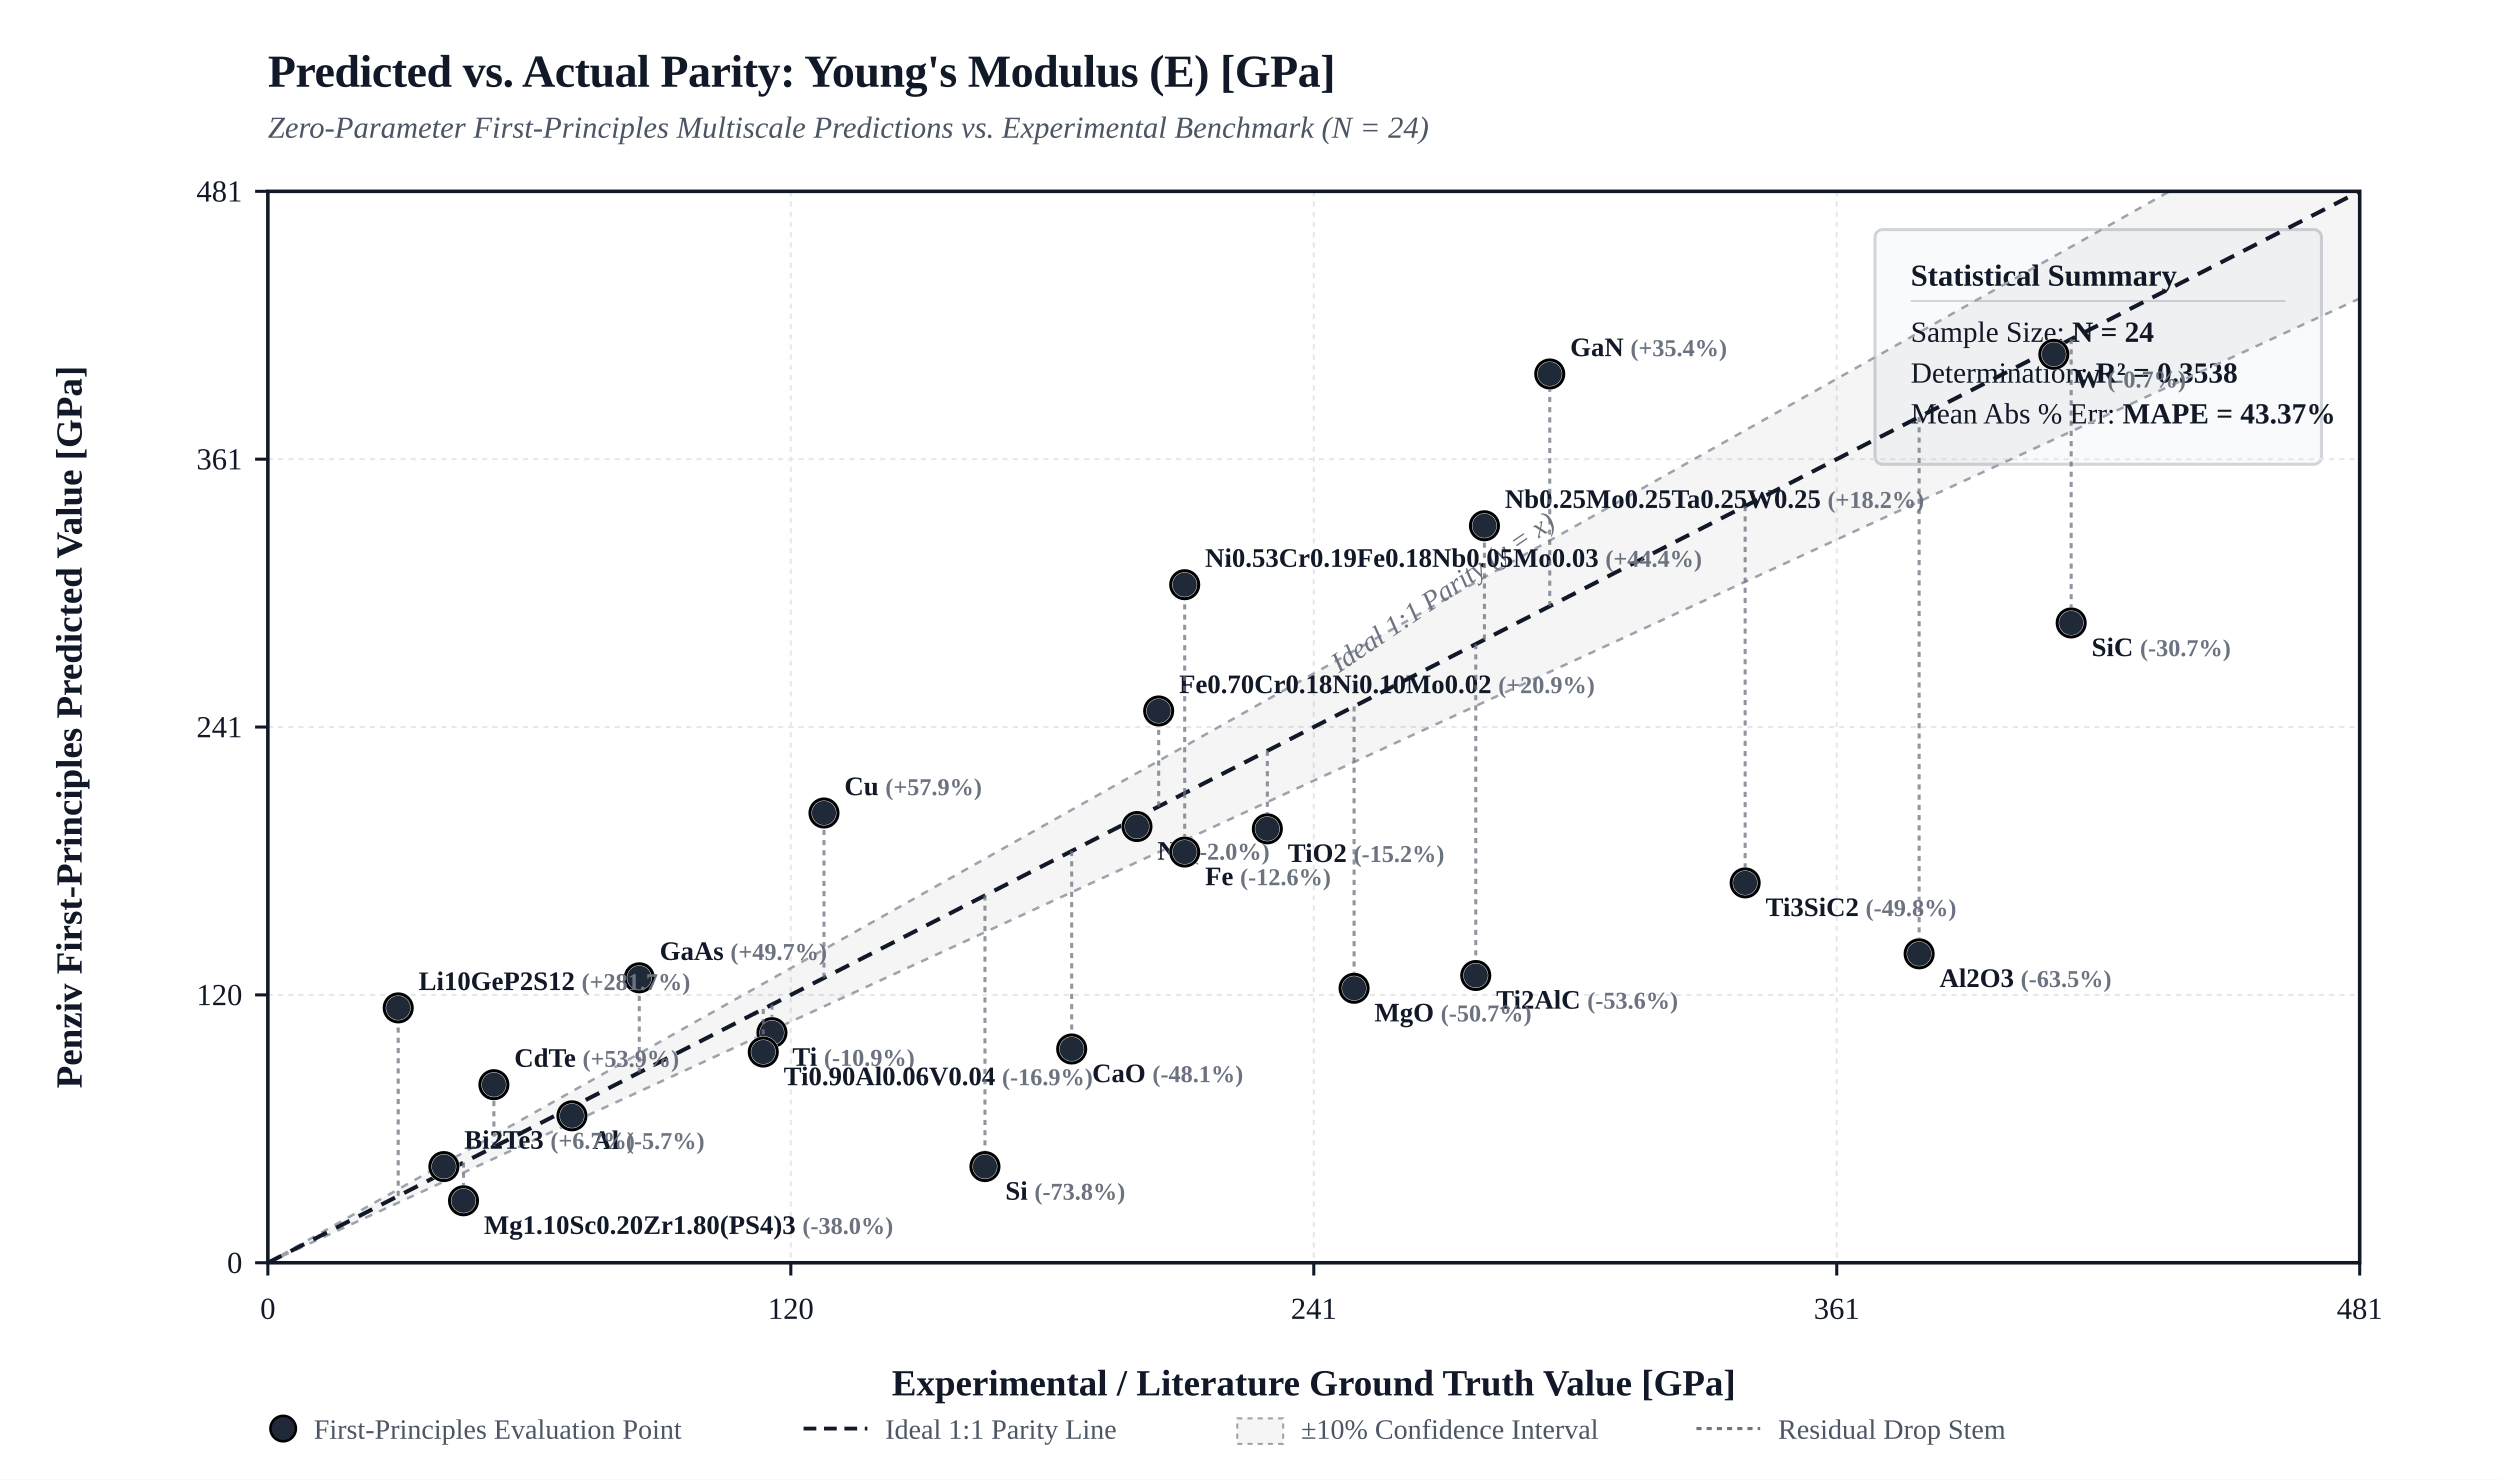
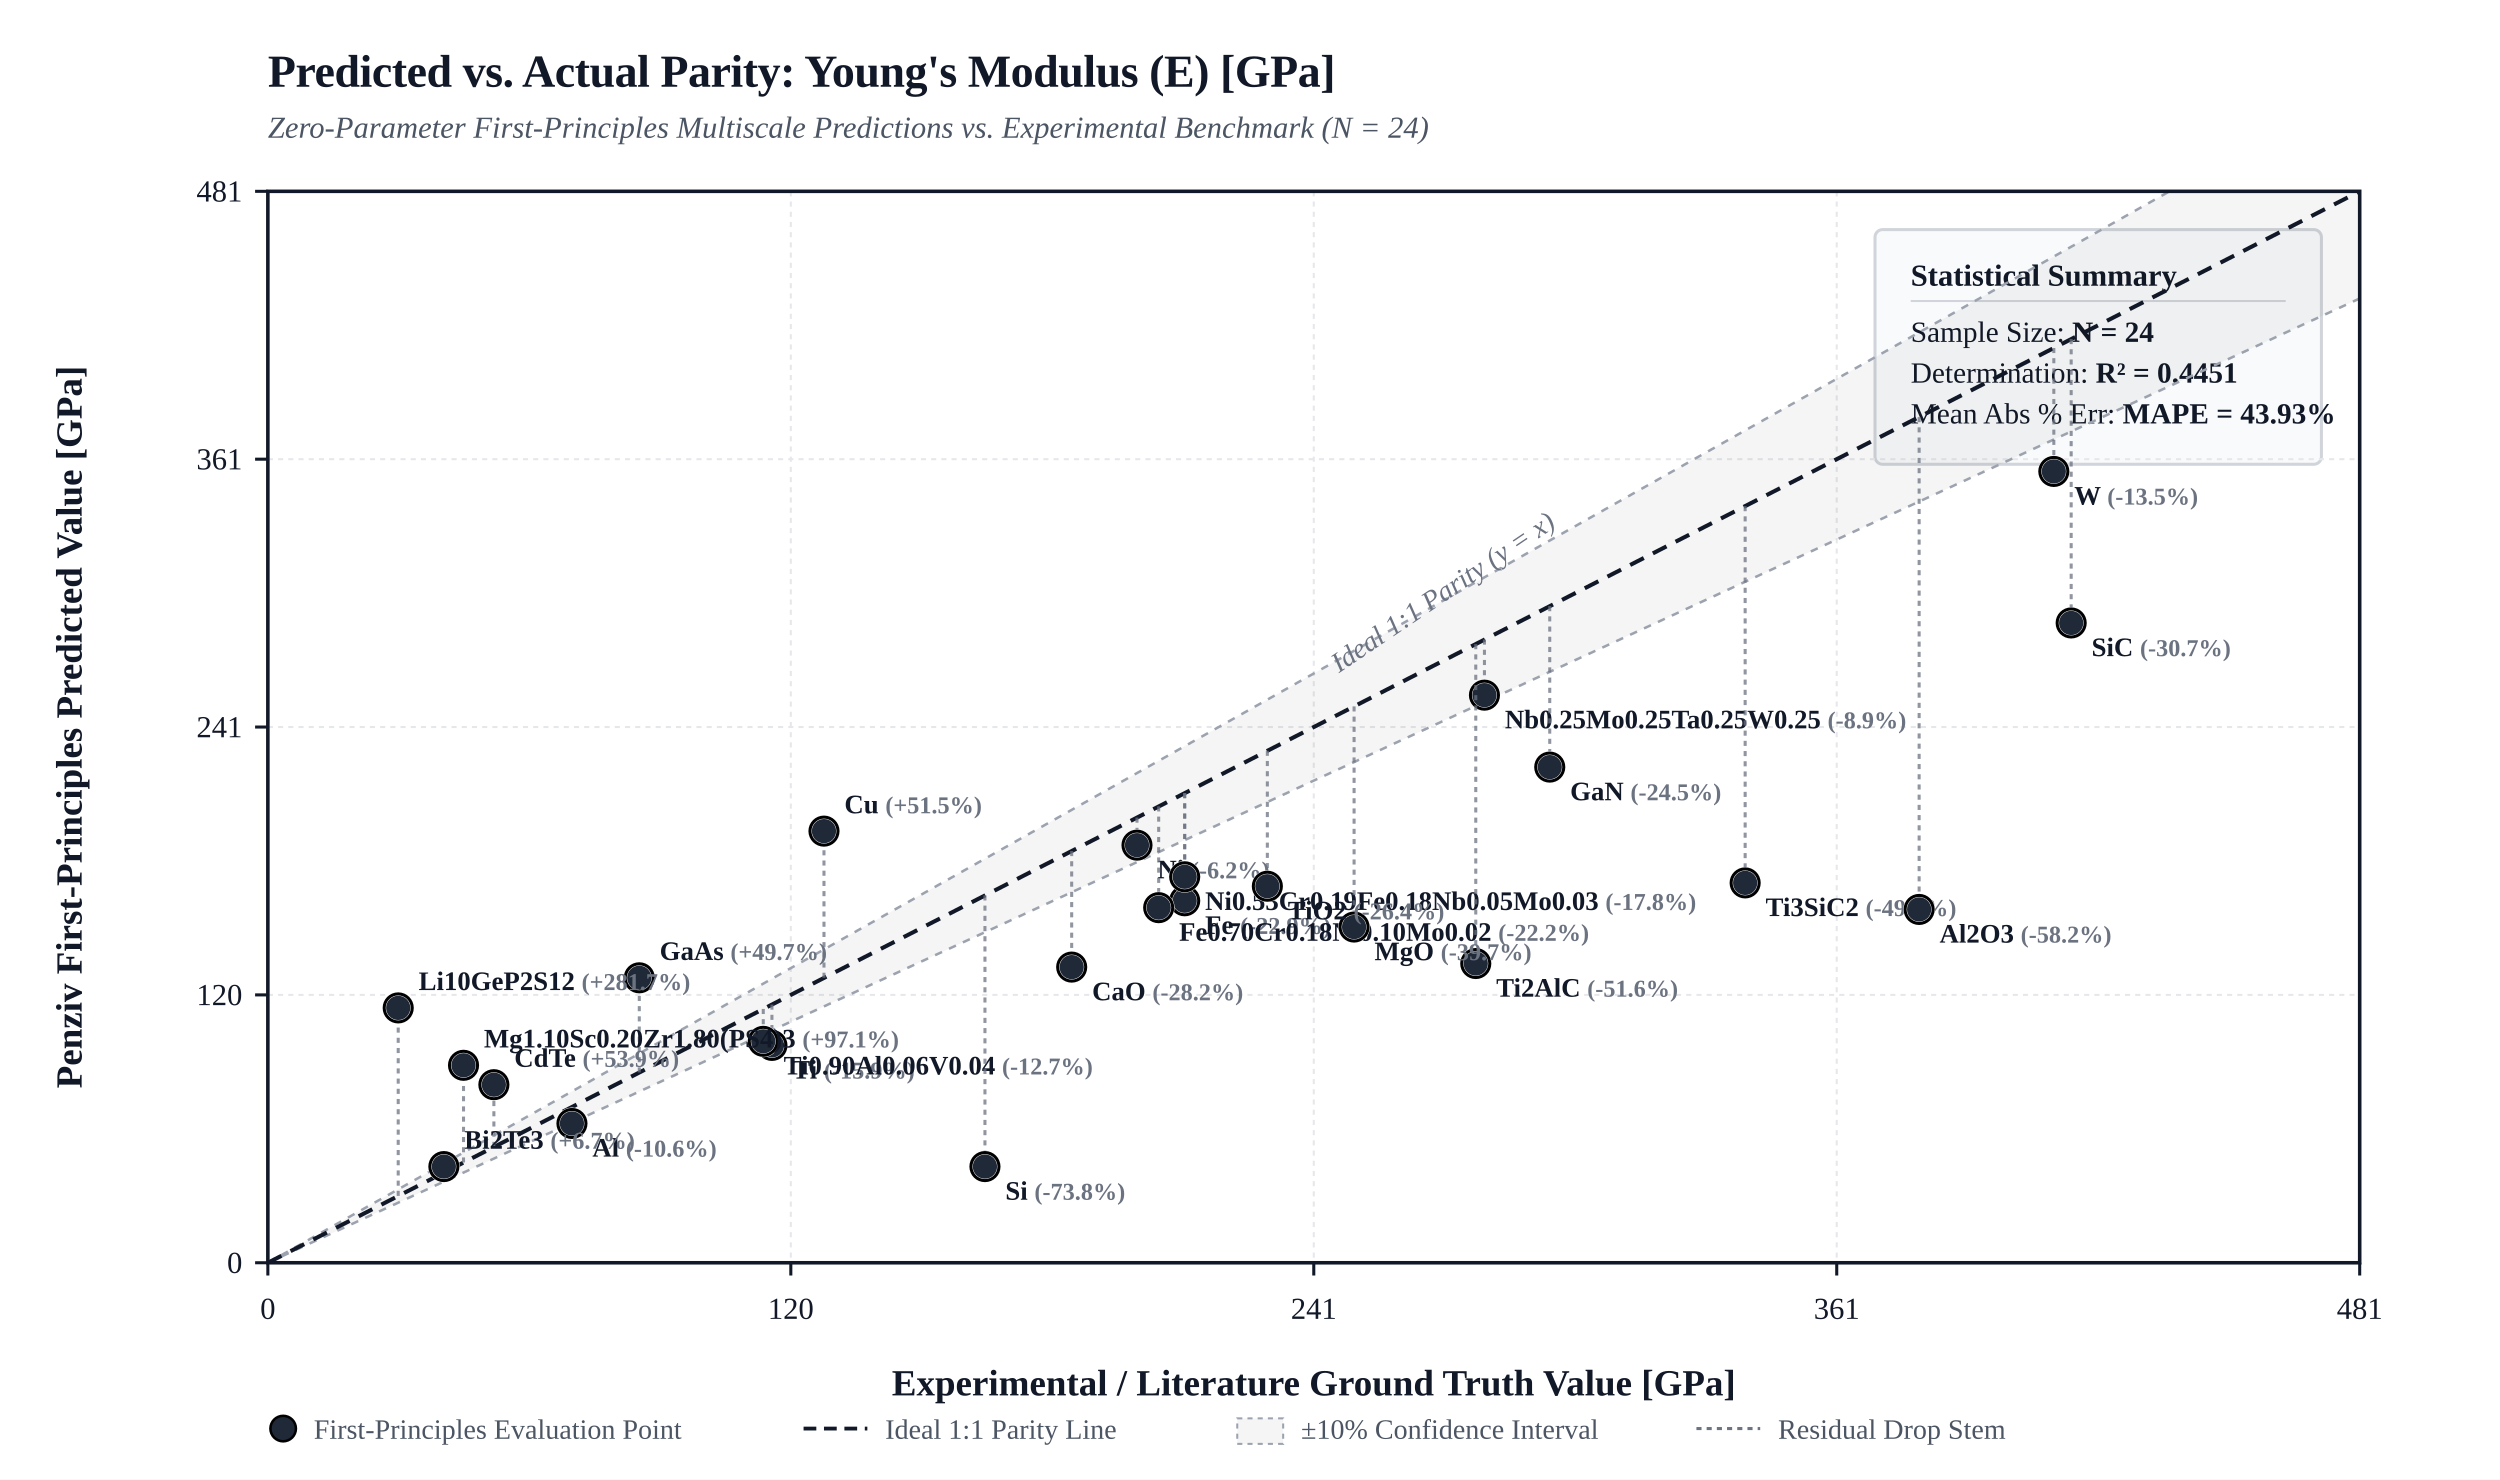
<svg xmlns="http://www.w3.org/2000/svg" viewBox="0 0 980 580" width="100%" height="auto" style="background-color: #FFFFFF; border: 1px solid #E5E7EB; border-radius: 4px; font-family: 'Times New Roman', Times, 'DejaVu Serif', 'TeX Gyre Termes', Georgia, serif;">
  <defs>
    <clipPath id="plotClip">
      <rect x="105" y="75" width="820" height="420" />
    </clipPath>
  </defs>
  <rect x="0" y="0" width="980" height="580" fill="#FFFFFF" />
  <text x="105" y="34" fill="#111827" font-size="18" font-weight="bold" letter-spacing="-0.01em">Predicted vs. Actual Parity: Young's Modulus (E) [GPa]</text>
  <text x="105" y="54" fill="#4B5563" font-size="12" font-style="italic">Zero-Parameter First-Principles Multiscale Predictions vs. Experimental Benchmark (N = 24)</text>
  <g transform="translate(735, 90)">
    <rect width="175" height="92" rx="3" fill="#F9FAFB" stroke="#D1D5DB" stroke-width="1.2" />
    <text x="14" y="22" fill="#111827" font-size="12" font-weight="bold">Statistical Summary</text>
    <line x1="14" y1="28" x2="161" y2="28" stroke="#D1D5DB" stroke-width="0.8" />
    <text x="14" y="44" fill="#111827" font-size="11.5">Sample Size: <tspan font-weight="bold">N = 24</tspan>
    </text>
-     <text x="14" y="60" fill="#111827" font-size="11.5">Determination: <tspan font-weight="bold">R² = 0.3538</tspan>
+     <text x="14" y="60" fill="#111827" font-size="11.5">Determination: <tspan font-weight="bold">R² = 0.4451</tspan>
    </text>
-     <text x="14" y="76" fill="#111827" font-size="11.5">Mean Abs % Err: <tspan font-weight="bold">MAPE = 43.37%</tspan>
+     <text x="14" y="76" fill="#111827" font-size="11.5">Mean Abs % Err: <tspan font-weight="bold">MAPE = 43.93%</tspan>
    </text>
  </g>
  <line x1="105.0" y1="75" x2="105.0" y2="495" stroke="#E5E7EB" stroke-width="0.8" stroke-dasharray="2,2" />
  <line x1="105" y1="495.0" x2="925" y2="495.0" stroke="#E5E7EB" stroke-width="0.8" stroke-dasharray="2,2" />
  <line x1="100" y1="495.0" x2="105" y2="495.0" stroke="#111827" stroke-width="1.2" />
  <text x="95" y="499.0" fill="#111827" font-size="12" font-weight="500" text-anchor="end">0</text>
  <line x1="105.0" y1="495" x2="105.0" y2="500" stroke="#111827" stroke-width="1.2" />
  <text x="105.0" y="517.0" fill="#111827" font-size="12" font-weight="500" text-anchor="middle">0</text>
  <line x1="310.0" y1="75" x2="310.0" y2="495" stroke="#E5E7EB" stroke-width="0.8" stroke-dasharray="2,2" />
  <line x1="105" y1="390.0" x2="925" y2="390.0" stroke="#E5E7EB" stroke-width="0.8" stroke-dasharray="2,2" />
  <line x1="100" y1="390.0" x2="105" y2="390.0" stroke="#111827" stroke-width="1.2" />
  <text x="95" y="394.0" fill="#111827" font-size="12" font-weight="500" text-anchor="end">120</text>
  <line x1="310.0" y1="495" x2="310.0" y2="500" stroke="#111827" stroke-width="1.2" />
  <text x="310.0" y="517.0" fill="#111827" font-size="12" font-weight="500" text-anchor="middle">120</text>
  <line x1="515.0" y1="75" x2="515.0" y2="495" stroke="#E5E7EB" stroke-width="0.8" stroke-dasharray="2,2" />
  <line x1="105" y1="285.0" x2="925" y2="285.0" stroke="#E5E7EB" stroke-width="0.8" stroke-dasharray="2,2" />
  <line x1="100" y1="285.0" x2="105" y2="285.0" stroke="#111827" stroke-width="1.2" />
  <text x="95" y="289.0" fill="#111827" font-size="12" font-weight="500" text-anchor="end">241</text>
  <line x1="515.0" y1="495" x2="515.0" y2="500" stroke="#111827" stroke-width="1.2" />
  <text x="515.0" y="517.0" fill="#111827" font-size="12" font-weight="500" text-anchor="middle">241</text>
  <line x1="720.0" y1="75" x2="720.0" y2="495" stroke="#E5E7EB" stroke-width="0.8" stroke-dasharray="2,2" />
  <line x1="105" y1="180.0" x2="925" y2="180.0" stroke="#E5E7EB" stroke-width="0.8" stroke-dasharray="2,2" />
  <line x1="100" y1="180.0" x2="105" y2="180.0" stroke="#111827" stroke-width="1.2" />
  <text x="95" y="184.0" fill="#111827" font-size="12" font-weight="500" text-anchor="end">361</text>
  <line x1="720.0" y1="495" x2="720.0" y2="500" stroke="#111827" stroke-width="1.2" />
  <text x="720.0" y="517.0" fill="#111827" font-size="12" font-weight="500" text-anchor="middle">361</text>
  <line x1="925.0" y1="75" x2="925.0" y2="495" stroke="#E5E7EB" stroke-width="0.8" stroke-dasharray="2,2" />
  <line x1="105" y1="75.0" x2="925" y2="75.0" stroke="#E5E7EB" stroke-width="0.8" stroke-dasharray="2,2" />
  <line x1="100" y1="75.0" x2="105" y2="75.0" stroke="#111827" stroke-width="1.2" />
  <text x="95" y="79.0" fill="#111827" font-size="12" font-weight="500" text-anchor="end">481</text>
  <line x1="925.0" y1="495" x2="925.0" y2="500" stroke="#111827" stroke-width="1.2" />
  <text x="925.0" y="517.0" fill="#111827" font-size="12" font-weight="500" text-anchor="middle">481</text>
  <polygon points="105.0,495.0 925.0,33.0 925.0,117.0 105.0,495.0" fill="rgba(0, 0, 0, 0.04)" clip-path="url(#plotClip)" />
  <line x1="105.0" y1="495.0" x2="925.0" y2="33.0" stroke="#9CA3AF" stroke-width="1.0" stroke-dasharray="3,3" clip-path="url(#plotClip)" />
  <line x1="105.0" y1="495.0" x2="925.0" y2="117.0" stroke="#9CA3AF" stroke-width="1.0" stroke-dasharray="3,3" clip-path="url(#plotClip)" />
  <line x1="105.0" y1="495.0" x2="925.0" y2="75.0" stroke="#111827" stroke-width="1.6" stroke-dasharray="6,4" clip-path="url(#plotClip)" />
  <text x="535.0" y="273.0" fill="#6B7280" font-size="11" font-style="italic" transform="rotate(-34 515.0 285.0)">Ideal 1:1 Parity (y = x)</text>
  <rect x="105" y="75" width="820" height="420" fill="none" stroke="#111827" stroke-width="1.4" />
  <text x="515.0" y="547.0" fill="#111827" font-size="14.5" font-weight="bold" text-anchor="middle">Experimental / Literature Ground Truth Value [GPa]</text>
  <text x="32" y="285.0" fill="#111827" font-size="14.5" font-weight="bold" text-anchor="middle" transform="rotate(-90 32 285.0)">Penziv First-Principles Predicted Value [GPa]</text>
-   <line x1="323.0" y1="383.3" x2="323.0" y2="318.7" stroke="#6B7280" stroke-width="1.2" stroke-dasharray="2,2" opacity="0.75" clip-path="url(#plotClip)" />
-   <circle cx="323.0" cy="318.7" r="5.5" fill="#1F2937" stroke="#FFFFFF" stroke-width="1.5" />
-   <circle cx="323.0" cy="318.7" r="5.5" fill="none" stroke="#000000" stroke-width="1.2" />
-   <text x="331.0" y="311.7" fill="#111827" font-size="10.5" font-weight="600" text-anchor="start">Cu <tspan fill="#6B7280" font-size="9.5">(+57.9%)</tspan>
+   <line x1="323.0" y1="383.3" x2="323.0" y2="325.8" stroke="#6B7280" stroke-width="1.2" stroke-dasharray="2,2" opacity="0.75" clip-path="url(#plotClip)" />
+   <circle cx="323.0" cy="325.8" r="5.5" fill="#1F2937" stroke="#FFFFFF" stroke-width="1.5" />
+   <circle cx="323.0" cy="325.8" r="5.5" fill="none" stroke="#000000" stroke-width="1.2" />
+   <text x="331.0" y="318.8" fill="#111827" font-size="10.5" font-weight="600" text-anchor="start">Cu <tspan fill="#6B7280" font-size="9.5">(+51.5%)</tspan>
  </text>
-   <line x1="224.2" y1="433.9" x2="224.2" y2="437.4" stroke="#6B7280" stroke-width="1.2" stroke-dasharray="2,2" opacity="0.75" clip-path="url(#plotClip)" />
-   <circle cx="224.2" cy="437.4" r="5.5" fill="#1F2937" stroke="#FFFFFF" stroke-width="1.5" />
-   <circle cx="224.2" cy="437.4" r="5.5" fill="none" stroke="#000000" stroke-width="1.2" />
-   <text x="232.2" y="450.4" fill="#111827" font-size="10.5" font-weight="600" text-anchor="start">Al <tspan fill="#6B7280" font-size="9.5">(-5.7%)</tspan>
+   <line x1="224.2" y1="433.9" x2="224.2" y2="440.4" stroke="#6B7280" stroke-width="1.2" stroke-dasharray="2,2" opacity="0.75" clip-path="url(#plotClip)" />
+   <circle cx="224.2" cy="440.4" r="5.5" fill="#1F2937" stroke="#FFFFFF" stroke-width="1.5" />
+   <circle cx="224.2" cy="440.4" r="5.5" fill="none" stroke="#000000" stroke-width="1.2" />
+   <text x="232.2" y="453.4" fill="#111827" font-size="10.5" font-weight="600" text-anchor="start">Al <tspan fill="#6B7280" font-size="9.5">(-10.6%)</tspan>
  </text>
-   <line x1="445.7" y1="320.5" x2="445.7" y2="324.0" stroke="#6B7280" stroke-width="1.2" stroke-dasharray="2,2" opacity="0.75" clip-path="url(#plotClip)" />
-   <circle cx="445.7" cy="324.0" r="5.5" fill="#1F2937" stroke="#FFFFFF" stroke-width="1.5" />
-   <circle cx="445.7" cy="324.0" r="5.5" fill="none" stroke="#000000" stroke-width="1.2" />
-   <text x="453.7" y="337.0" fill="#111827" font-size="10.5" font-weight="600" text-anchor="start">Ni <tspan fill="#6B7280" font-size="9.5">(-2.0%)</tspan>
+   <line x1="445.7" y1="320.5" x2="445.7" y2="331.3" stroke="#6B7280" stroke-width="1.2" stroke-dasharray="2,2" opacity="0.75" clip-path="url(#plotClip)" />
+   <circle cx="445.7" cy="331.3" r="5.5" fill="#1F2937" stroke="#FFFFFF" stroke-width="1.5" />
+   <circle cx="445.7" cy="331.3" r="5.5" fill="none" stroke="#000000" stroke-width="1.2" />
+   <text x="453.7" y="344.3" fill="#111827" font-size="10.5" font-weight="600" text-anchor="start">Ni <tspan fill="#6B7280" font-size="9.5">(-6.2%)</tspan>
  </text>
-   <line x1="302.6" y1="393.8" x2="302.6" y2="404.8" stroke="#6B7280" stroke-width="1.2" stroke-dasharray="2,2" opacity="0.75" clip-path="url(#plotClip)" />
-   <circle cx="302.6" cy="404.8" r="5.5" fill="#1F2937" stroke="#FFFFFF" stroke-width="1.5" />
-   <circle cx="302.6" cy="404.8" r="5.5" fill="none" stroke="#000000" stroke-width="1.2" />
-   <text x="310.6" y="417.8" fill="#111827" font-size="10.5" font-weight="600" text-anchor="start">Ti <tspan fill="#6B7280" font-size="9.5">(-10.9%)</tspan>
+   <line x1="302.6" y1="393.8" x2="302.6" y2="409.8" stroke="#6B7280" stroke-width="1.2" stroke-dasharray="2,2" opacity="0.75" clip-path="url(#plotClip)" />
+   <circle cx="302.6" cy="409.8" r="5.5" fill="#1F2937" stroke="#FFFFFF" stroke-width="1.5" />
+   <circle cx="302.6" cy="409.8" r="5.5" fill="none" stroke="#000000" stroke-width="1.2" />
+   <text x="310.6" y="422.8" fill="#111827" font-size="10.5" font-weight="600" text-anchor="start">Ti <tspan fill="#6B7280" font-size="9.5">(-15.9%)</tspan>
  </text>
-   <line x1="805.1" y1="136.4" x2="805.1" y2="138.9" stroke="#6B7280" stroke-width="1.2" stroke-dasharray="2,2" opacity="0.75" clip-path="url(#plotClip)" />
-   <circle cx="805.1" cy="138.9" r="5.5" fill="#1F2937" stroke="#FFFFFF" stroke-width="1.5" />
-   <circle cx="805.1" cy="138.9" r="5.5" fill="none" stroke="#000000" stroke-width="1.2" />
-   <text x="813.1" y="151.9" fill="#111827" font-size="10.5" font-weight="600" text-anchor="start">W <tspan fill="#6B7280" font-size="9.5">(-0.7%)</tspan>
+   <line x1="805.1" y1="136.4" x2="805.1" y2="184.8" stroke="#6B7280" stroke-width="1.2" stroke-dasharray="2,2" opacity="0.75" clip-path="url(#plotClip)" />
+   <circle cx="805.1" cy="184.8" r="5.5" fill="#1F2937" stroke="#FFFFFF" stroke-width="1.5" />
+   <circle cx="805.1" cy="184.8" r="5.5" fill="none" stroke="#000000" stroke-width="1.2" />
+   <text x="813.1" y="197.8" fill="#111827" font-size="10.5" font-weight="600" text-anchor="start">W <tspan fill="#6B7280" font-size="9.5">(-13.5%)</tspan>
  </text>
-   <line x1="464.4" y1="310.9" x2="464.4" y2="334.0" stroke="#6B7280" stroke-width="1.2" stroke-dasharray="2,2" opacity="0.75" clip-path="url(#plotClip)" />
-   <circle cx="464.4" cy="334.0" r="5.5" fill="#1F2937" stroke="#FFFFFF" stroke-width="1.5" />
-   <circle cx="464.4" cy="334.0" r="5.5" fill="none" stroke="#000000" stroke-width="1.2" />
-   <text x="472.4" y="347.0" fill="#111827" font-size="10.5" font-weight="600" text-anchor="start">Fe <tspan fill="#6B7280" font-size="9.5">(-12.6%)</tspan>
+   <line x1="464.4" y1="310.9" x2="464.4" y2="353.1" stroke="#6B7280" stroke-width="1.2" stroke-dasharray="2,2" opacity="0.75" clip-path="url(#plotClip)" />
+   <circle cx="464.4" cy="353.1" r="5.5" fill="#1F2937" stroke="#FFFFFF" stroke-width="1.5" />
+   <circle cx="464.4" cy="353.1" r="5.5" fill="none" stroke="#000000" stroke-width="1.2" />
+   <text x="472.4" y="366.1" fill="#111827" font-size="10.5" font-weight="600" text-anchor="start">Fe <tspan fill="#6B7280" font-size="9.5">(-22.9%)</tspan>
  </text>
-   <line x1="454.2" y1="316.1" x2="454.2" y2="278.7" stroke="#6B7280" stroke-width="1.2" stroke-dasharray="2,2" opacity="0.75" clip-path="url(#plotClip)" />
-   <circle cx="454.2" cy="278.7" r="5.5" fill="#1F2937" stroke="#FFFFFF" stroke-width="1.5" />
-   <circle cx="454.2" cy="278.7" r="5.5" fill="none" stroke="#000000" stroke-width="1.2" />
-   <text x="462.2" y="271.7" fill="#111827" font-size="10.5" font-weight="600" text-anchor="start">Fe0.70Cr0.18Ni0.10Mo0.02 <tspan fill="#6B7280" font-size="9.5">(+20.9%)</tspan>
+   <line x1="454.2" y1="316.1" x2="454.2" y2="355.8" stroke="#6B7280" stroke-width="1.2" stroke-dasharray="2,2" opacity="0.75" clip-path="url(#plotClip)" />
+   <circle cx="454.2" cy="355.8" r="5.5" fill="#1F2937" stroke="#FFFFFF" stroke-width="1.5" />
+   <circle cx="454.2" cy="355.8" r="5.5" fill="none" stroke="#000000" stroke-width="1.2" />
+   <text x="462.2" y="368.8" fill="#111827" font-size="10.5" font-weight="600" text-anchor="start">Fe0.70Cr0.18Ni0.10Mo0.02 <tspan fill="#6B7280" font-size="9.5">(-22.2%)</tspan>
  </text>
-   <line x1="464.4" y1="310.9" x2="464.4" y2="229.2" stroke="#6B7280" stroke-width="1.2" stroke-dasharray="2,2" opacity="0.75" clip-path="url(#plotClip)" />
-   <circle cx="464.4" cy="229.2" r="5.5" fill="#1F2937" stroke="#FFFFFF" stroke-width="1.5" />
-   <circle cx="464.4" cy="229.2" r="5.5" fill="none" stroke="#000000" stroke-width="1.2" />
-   <text x="472.4" y="222.2" fill="#111827" font-size="10.5" font-weight="600" text-anchor="start">Ni0.53Cr0.19Fe0.18Nb0.05Mo0.03 <tspan fill="#6B7280" font-size="9.5">(+44.4%)</tspan>
+   <line x1="464.4" y1="310.9" x2="464.4" y2="343.7" stroke="#6B7280" stroke-width="1.2" stroke-dasharray="2,2" opacity="0.75" clip-path="url(#plotClip)" />
+   <circle cx="464.4" cy="343.7" r="5.5" fill="#1F2937" stroke="#FFFFFF" stroke-width="1.5" />
+   <circle cx="464.4" cy="343.7" r="5.5" fill="none" stroke="#000000" stroke-width="1.2" />
+   <text x="472.4" y="356.7" fill="#111827" font-size="10.5" font-weight="600" text-anchor="start">Ni0.53Cr0.19Fe0.18Nb0.05Mo0.03 <tspan fill="#6B7280" font-size="9.5">(-17.8%)</tspan>
  </text>
-   <line x1="299.2" y1="395.5" x2="299.2" y2="412.4" stroke="#6B7280" stroke-width="1.2" stroke-dasharray="2,2" opacity="0.75" clip-path="url(#plotClip)" />
-   <circle cx="299.2" cy="412.4" r="5.5" fill="#1F2937" stroke="#FFFFFF" stroke-width="1.5" />
-   <circle cx="299.2" cy="412.4" r="5.5" fill="none" stroke="#000000" stroke-width="1.2" />
-   <text x="307.2" y="425.4" fill="#111827" font-size="10.5" font-weight="600" text-anchor="start">Ti0.90Al0.06V0.04 <tspan fill="#6B7280" font-size="9.5">(-16.9%)</tspan>
+   <line x1="299.2" y1="395.5" x2="299.2" y2="408.2" stroke="#6B7280" stroke-width="1.2" stroke-dasharray="2,2" opacity="0.75" clip-path="url(#plotClip)" />
+   <circle cx="299.2" cy="408.2" r="5.5" fill="#1F2937" stroke="#FFFFFF" stroke-width="1.5" />
+   <circle cx="299.2" cy="408.2" r="5.5" fill="none" stroke="#000000" stroke-width="1.2" />
+   <text x="307.2" y="421.2" fill="#111827" font-size="10.5" font-weight="600" text-anchor="start">Ti0.90Al0.06V0.04 <tspan fill="#6B7280" font-size="9.5">(-12.7%)</tspan>
  </text>
-   <line x1="581.9" y1="250.7" x2="581.9" y2="206.1" stroke="#6B7280" stroke-width="1.2" stroke-dasharray="2,2" opacity="0.75" clip-path="url(#plotClip)" />
-   <circle cx="581.9" cy="206.1" r="5.5" fill="#1F2937" stroke="#FFFFFF" stroke-width="1.5" />
-   <circle cx="581.9" cy="206.1" r="5.5" fill="none" stroke="#000000" stroke-width="1.2" />
-   <text x="589.9" y="199.1" fill="#111827" font-size="10.5" font-weight="600" text-anchor="start">Nb0.25Mo0.25Ta0.25W0.25 <tspan fill="#6B7280" font-size="9.5">(+18.2%)</tspan>
+   <line x1="581.9" y1="250.7" x2="581.9" y2="272.5" stroke="#6B7280" stroke-width="1.2" stroke-dasharray="2,2" opacity="0.75" clip-path="url(#plotClip)" />
+   <circle cx="581.9" cy="272.5" r="5.5" fill="#1F2937" stroke="#FFFFFF" stroke-width="1.5" />
+   <circle cx="581.9" cy="272.5" r="5.5" fill="none" stroke="#000000" stroke-width="1.2" />
+   <text x="589.9" y="285.5" fill="#111827" font-size="10.5" font-weight="600" text-anchor="start">Nb0.25Mo0.25Ta0.25W0.25 <tspan fill="#6B7280" font-size="9.5">(-8.9%)</tspan>
  </text>
  <line x1="684.1" y1="198.4" x2="684.1" y2="346.1" stroke="#6B7280" stroke-width="1.2" stroke-dasharray="2,2" opacity="0.75" clip-path="url(#plotClip)" />
  <circle cx="684.1" cy="346.1" r="5.5" fill="#1F2937" stroke="#FFFFFF" stroke-width="1.5" />
  <circle cx="684.1" cy="346.1" r="5.5" fill="none" stroke="#000000" stroke-width="1.2" />
  <text x="692.1" y="359.1" fill="#111827" font-size="10.5" font-weight="600" text-anchor="start">Ti3SiC2 <tspan fill="#6B7280" font-size="9.5">(-49.8%)</tspan>
  </text>
-   <line x1="578.5" y1="252.5" x2="578.5" y2="382.4" stroke="#6B7280" stroke-width="1.2" stroke-dasharray="2,2" opacity="0.75" clip-path="url(#plotClip)" />
-   <circle cx="578.5" cy="382.4" r="5.5" fill="#1F2937" stroke="#FFFFFF" stroke-width="1.5" />
-   <circle cx="578.5" cy="382.4" r="5.5" fill="none" stroke="#000000" stroke-width="1.2" />
-   <text x="586.5" y="395.4" fill="#111827" font-size="10.5" font-weight="600" text-anchor="start">Ti2AlC <tspan fill="#6B7280" font-size="9.5">(-53.6%)</tspan>
+   <line x1="578.5" y1="252.5" x2="578.5" y2="377.7" stroke="#6B7280" stroke-width="1.2" stroke-dasharray="2,2" opacity="0.75" clip-path="url(#plotClip)" />
+   <circle cx="578.5" cy="377.7" r="5.5" fill="#1F2937" stroke="#FFFFFF" stroke-width="1.5" />
+   <circle cx="578.5" cy="377.7" r="5.5" fill="none" stroke="#000000" stroke-width="1.2" />
+   <text x="586.5" y="390.7" fill="#111827" font-size="10.5" font-weight="600" text-anchor="start">Ti2AlC <tspan fill="#6B7280" font-size="9.5">(-51.6%)</tspan>
  </text>
-   <line x1="420.1" y1="333.6" x2="420.1" y2="411.2" stroke="#6B7280" stroke-width="1.2" stroke-dasharray="2,2" opacity="0.75" clip-path="url(#plotClip)" />
-   <circle cx="420.1" cy="411.2" r="5.5" fill="#1F2937" stroke="#FFFFFF" stroke-width="1.5" />
-   <circle cx="420.1" cy="411.2" r="5.5" fill="none" stroke="#000000" stroke-width="1.2" />
-   <text x="428.1" y="424.2" fill="#111827" font-size="10.5" font-weight="600" text-anchor="start">CaO <tspan fill="#6B7280" font-size="9.5">(-48.1%)</tspan>
+   <line x1="420.1" y1="333.6" x2="420.1" y2="379.1" stroke="#6B7280" stroke-width="1.2" stroke-dasharray="2,2" opacity="0.75" clip-path="url(#plotClip)" />
+   <circle cx="420.1" cy="379.1" r="5.5" fill="#1F2937" stroke="#FFFFFF" stroke-width="1.5" />
+   <circle cx="420.1" cy="379.1" r="5.5" fill="none" stroke="#000000" stroke-width="1.2" />
+   <text x="428.1" y="392.1" fill="#111827" font-size="10.5" font-weight="600" text-anchor="start">CaO <tspan fill="#6B7280" font-size="9.5">(-28.2%)</tspan>
  </text>
-   <line x1="530.8" y1="276.9" x2="530.8" y2="387.4" stroke="#6B7280" stroke-width="1.2" stroke-dasharray="2,2" opacity="0.75" clip-path="url(#plotClip)" />
-   <circle cx="530.8" cy="387.4" r="5.5" fill="#1F2937" stroke="#FFFFFF" stroke-width="1.5" />
-   <circle cx="530.8" cy="387.4" r="5.5" fill="none" stroke="#000000" stroke-width="1.2" />
-   <text x="538.8" y="400.4" fill="#111827" font-size="10.5" font-weight="600" text-anchor="start">MgO <tspan fill="#6B7280" font-size="9.5">(-50.7%)</tspan>
+   <line x1="530.8" y1="276.9" x2="530.8" y2="363.4" stroke="#6B7280" stroke-width="1.2" stroke-dasharray="2,2" opacity="0.75" clip-path="url(#plotClip)" />
+   <circle cx="530.8" cy="363.4" r="5.5" fill="#1F2937" stroke="#FFFFFF" stroke-width="1.5" />
+   <circle cx="530.8" cy="363.4" r="5.5" fill="none" stroke="#000000" stroke-width="1.2" />
+   <text x="538.8" y="376.4" fill="#111827" font-size="10.5" font-weight="600" text-anchor="start">MgO <tspan fill="#6B7280" font-size="9.5">(-39.7%)</tspan>
  </text>
-   <line x1="752.3" y1="163.5" x2="752.3" y2="373.9" stroke="#6B7280" stroke-width="1.2" stroke-dasharray="2,2" opacity="0.75" clip-path="url(#plotClip)" />
-   <circle cx="752.3" cy="373.9" r="5.5" fill="#1F2937" stroke="#FFFFFF" stroke-width="1.5" />
-   <circle cx="752.3" cy="373.9" r="5.5" fill="none" stroke="#000000" stroke-width="1.2" />
-   <text x="760.3" y="386.9" fill="#111827" font-size="10.5" font-weight="600" text-anchor="start">Al2O3 <tspan fill="#6B7280" font-size="9.5">(-63.5%)</tspan>
+   <line x1="752.3" y1="163.5" x2="752.3" y2="356.5" stroke="#6B7280" stroke-width="1.2" stroke-dasharray="2,2" opacity="0.75" clip-path="url(#plotClip)" />
+   <circle cx="752.3" cy="356.5" r="5.5" fill="#1F2937" stroke="#FFFFFF" stroke-width="1.5" />
+   <circle cx="752.3" cy="356.5" r="5.5" fill="none" stroke="#000000" stroke-width="1.2" />
+   <text x="760.3" y="369.5" fill="#111827" font-size="10.5" font-weight="600" text-anchor="start">Al2O3 <tspan fill="#6B7280" font-size="9.5">(-58.2%)</tspan>
  </text>
-   <line x1="496.8" y1="294.3" x2="496.8" y2="324.9" stroke="#6B7280" stroke-width="1.2" stroke-dasharray="2,2" opacity="0.75" clip-path="url(#plotClip)" />
-   <circle cx="496.8" cy="324.9" r="5.5" fill="#1F2937" stroke="#FFFFFF" stroke-width="1.5" />
-   <circle cx="496.8" cy="324.9" r="5.5" fill="none" stroke="#000000" stroke-width="1.2" />
-   <text x="504.8" y="337.9" fill="#111827" font-size="10.5" font-weight="600" text-anchor="start">TiO2 <tspan fill="#6B7280" font-size="9.5">(-15.2%)</tspan>
+   <line x1="496.8" y1="294.3" x2="496.8" y2="347.4" stroke="#6B7280" stroke-width="1.2" stroke-dasharray="2,2" opacity="0.75" clip-path="url(#plotClip)" />
+   <circle cx="496.8" cy="347.4" r="5.5" fill="#1F2937" stroke="#FFFFFF" stroke-width="1.5" />
+   <circle cx="496.8" cy="347.4" r="5.5" fill="none" stroke="#000000" stroke-width="1.2" />
+   <text x="504.8" y="360.4" fill="#111827" font-size="10.5" font-weight="600" text-anchor="start">TiO2 <tspan fill="#6B7280" font-size="9.5">(-26.4%)</tspan>
  </text>
  <line x1="811.9" y1="132.9" x2="811.9" y2="244.2" stroke="#6B7280" stroke-width="1.2" stroke-dasharray="2,2" opacity="0.75" clip-path="url(#plotClip)" />
  <circle cx="811.9" cy="244.2" r="5.5" fill="#1F2937" stroke="#FFFFFF" stroke-width="1.5" />
  <circle cx="811.9" cy="244.2" r="5.5" fill="none" stroke="#000000" stroke-width="1.2" />
  <text x="819.9" y="257.2" fill="#111827" font-size="10.5" font-weight="600" text-anchor="start">SiC <tspan fill="#6B7280" font-size="9.5">(-30.7%)</tspan>
  </text>
-   <line x1="607.5" y1="237.6" x2="607.5" y2="146.6" stroke="#6B7280" stroke-width="1.2" stroke-dasharray="2,2" opacity="0.75" clip-path="url(#plotClip)" />
-   <circle cx="607.5" cy="146.6" r="5.5" fill="#1F2937" stroke="#FFFFFF" stroke-width="1.5" />
-   <circle cx="607.5" cy="146.6" r="5.5" fill="none" stroke="#000000" stroke-width="1.2" />
-   <text x="615.5" y="139.6" fill="#111827" font-size="10.5" font-weight="600" text-anchor="start">GaN <tspan fill="#6B7280" font-size="9.5">(+35.4%)</tspan>
+   <line x1="607.5" y1="237.6" x2="607.5" y2="300.7" stroke="#6B7280" stroke-width="1.2" stroke-dasharray="2,2" opacity="0.75" clip-path="url(#plotClip)" />
+   <circle cx="607.5" cy="300.7" r="5.5" fill="#1F2937" stroke="#FFFFFF" stroke-width="1.5" />
+   <circle cx="607.5" cy="300.7" r="5.5" fill="none" stroke="#000000" stroke-width="1.2" />
+   <text x="615.5" y="313.7" fill="#111827" font-size="10.5" font-weight="600" text-anchor="start">GaN <tspan fill="#6B7280" font-size="9.5">(-24.5%)</tspan>
  </text>
  <line x1="386.1" y1="351.0" x2="386.1" y2="457.3" stroke="#6B7280" stroke-width="1.2" stroke-dasharray="2,2" opacity="0.75" clip-path="url(#plotClip)" />
  <circle cx="386.1" cy="457.3" r="5.5" fill="#1F2937" stroke="#FFFFFF" stroke-width="1.5" />
  <circle cx="386.1" cy="457.3" r="5.5" fill="none" stroke="#000000" stroke-width="1.2" />
  <text x="394.1" y="470.3" fill="#111827" font-size="10.5" font-weight="600" text-anchor="start">Si <tspan fill="#6B7280" font-size="9.5">(-73.8%)</tspan>
  </text>
  <line x1="250.6" y1="420.4" x2="250.6" y2="383.3" stroke="#6B7280" stroke-width="1.2" stroke-dasharray="2,2" opacity="0.75" clip-path="url(#plotClip)" />
  <circle cx="250.6" cy="383.3" r="5.5" fill="#1F2937" stroke="#FFFFFF" stroke-width="1.5" />
  <circle cx="250.6" cy="383.3" r="5.5" fill="none" stroke="#000000" stroke-width="1.2" />
  <text x="258.6" y="376.3" fill="#111827" font-size="10.5" font-weight="600" text-anchor="start">GaAs <tspan fill="#6B7280" font-size="9.5">(+49.7%)</tspan>
  </text>
  <line x1="193.6" y1="449.6" x2="193.6" y2="425.2" stroke="#6B7280" stroke-width="1.2" stroke-dasharray="2,2" opacity="0.75" clip-path="url(#plotClip)" />
  <circle cx="193.6" cy="425.2" r="5.5" fill="#1F2937" stroke="#FFFFFF" stroke-width="1.5" />
  <circle cx="193.6" cy="425.2" r="5.5" fill="none" stroke="#000000" stroke-width="1.2" />
  <text x="201.6" y="418.2" fill="#111827" font-size="10.5" font-weight="600" text-anchor="start">CdTe <tspan fill="#6B7280" font-size="9.5">(+53.9%)</tspan>
  </text>
  <line x1="174.0" y1="459.7" x2="174.0" y2="457.3" stroke="#6B7280" stroke-width="1.2" stroke-dasharray="2,2" opacity="0.75" clip-path="url(#plotClip)" />
  <circle cx="174.0" cy="457.3" r="5.5" fill="#1F2937" stroke="#FFFFFF" stroke-width="1.5" />
  <circle cx="174.0" cy="457.3" r="5.5" fill="none" stroke="#000000" stroke-width="1.2" />
  <text x="182.0" y="450.3" fill="#111827" font-size="10.5" font-weight="600" text-anchor="start">Bi2Te3 <tspan fill="#6B7280" font-size="9.5">(+6.7%)</tspan>
  </text>
-   <line x1="181.7" y1="455.7" x2="181.7" y2="470.7" stroke="#6B7280" stroke-width="1.2" stroke-dasharray="2,2" opacity="0.75" clip-path="url(#plotClip)" />
-   <circle cx="181.7" cy="470.7" r="5.5" fill="#1F2937" stroke="#FFFFFF" stroke-width="1.5" />
-   <circle cx="181.7" cy="470.7" r="5.5" fill="none" stroke="#000000" stroke-width="1.2" />
-   <text x="189.7" y="483.7" fill="#111827" font-size="10.5" font-weight="600" text-anchor="start">Mg1.10Sc0.20Zr1.80(PS4)3 <tspan fill="#6B7280" font-size="9.5">(-38.0%)</tspan>
+   <line x1="181.7" y1="455.7" x2="181.7" y2="417.6" stroke="#6B7280" stroke-width="1.2" stroke-dasharray="2,2" opacity="0.75" clip-path="url(#plotClip)" />
+   <circle cx="181.7" cy="417.6" r="5.5" fill="#1F2937" stroke="#FFFFFF" stroke-width="1.5" />
+   <circle cx="181.7" cy="417.6" r="5.5" fill="none" stroke="#000000" stroke-width="1.2" />
+   <text x="189.7" y="410.6" fill="#111827" font-size="10.5" font-weight="600" text-anchor="start">Mg1.10Sc0.20Zr1.80(PS4)3 <tspan fill="#6B7280" font-size="9.5">(+97.1%)</tspan>
  </text>
  <line x1="156.1" y1="468.8" x2="156.1" y2="395.1" stroke="#6B7280" stroke-width="1.2" stroke-dasharray="2,2" opacity="0.75" clip-path="url(#plotClip)" />
  <circle cx="156.1" cy="395.1" r="5.5" fill="#1F2937" stroke="#FFFFFF" stroke-width="1.5" />
  <circle cx="156.1" cy="395.1" r="5.5" fill="none" stroke="#000000" stroke-width="1.2" />
  <text x="164.1" y="388.1" fill="#111827" font-size="10.5" font-weight="600" text-anchor="start">Li10GeP2S12 <tspan fill="#6B7280" font-size="9.5">(+281.7%)</tspan>
  </text>
  <g transform="translate(105, 564)" font-size="11" fill="#4B5563">
    <circle cx="6" cy="-4" r="5" fill="#1F2937" stroke="#000000" stroke-width="1.0" />
    <text x="18" y="0">First-Principles Evaluation Point</text>
    <line x1="210" y1="-4" x2="235" y2="-4" stroke="#111827" stroke-dasharray="5,3" stroke-width="1.5" />
    <text x="242" y="0">Ideal 1:1 Parity Line</text>
    <rect x="380" y="-8" width="18" height="10" fill="rgba(0, 0, 0, 0.04)" stroke="#9CA3AF" stroke-dasharray="2,2" stroke-width="0.8" />
    <text x="405" y="0">±10% Confidence Interval</text>
    <line x1="560" y1="-4" x2="585" y2="-4" stroke="#6B7280" stroke-dasharray="2,2" stroke-width="1.2" />
    <text x="592" y="0">Residual Drop Stem</text>
  </g>
</svg>
